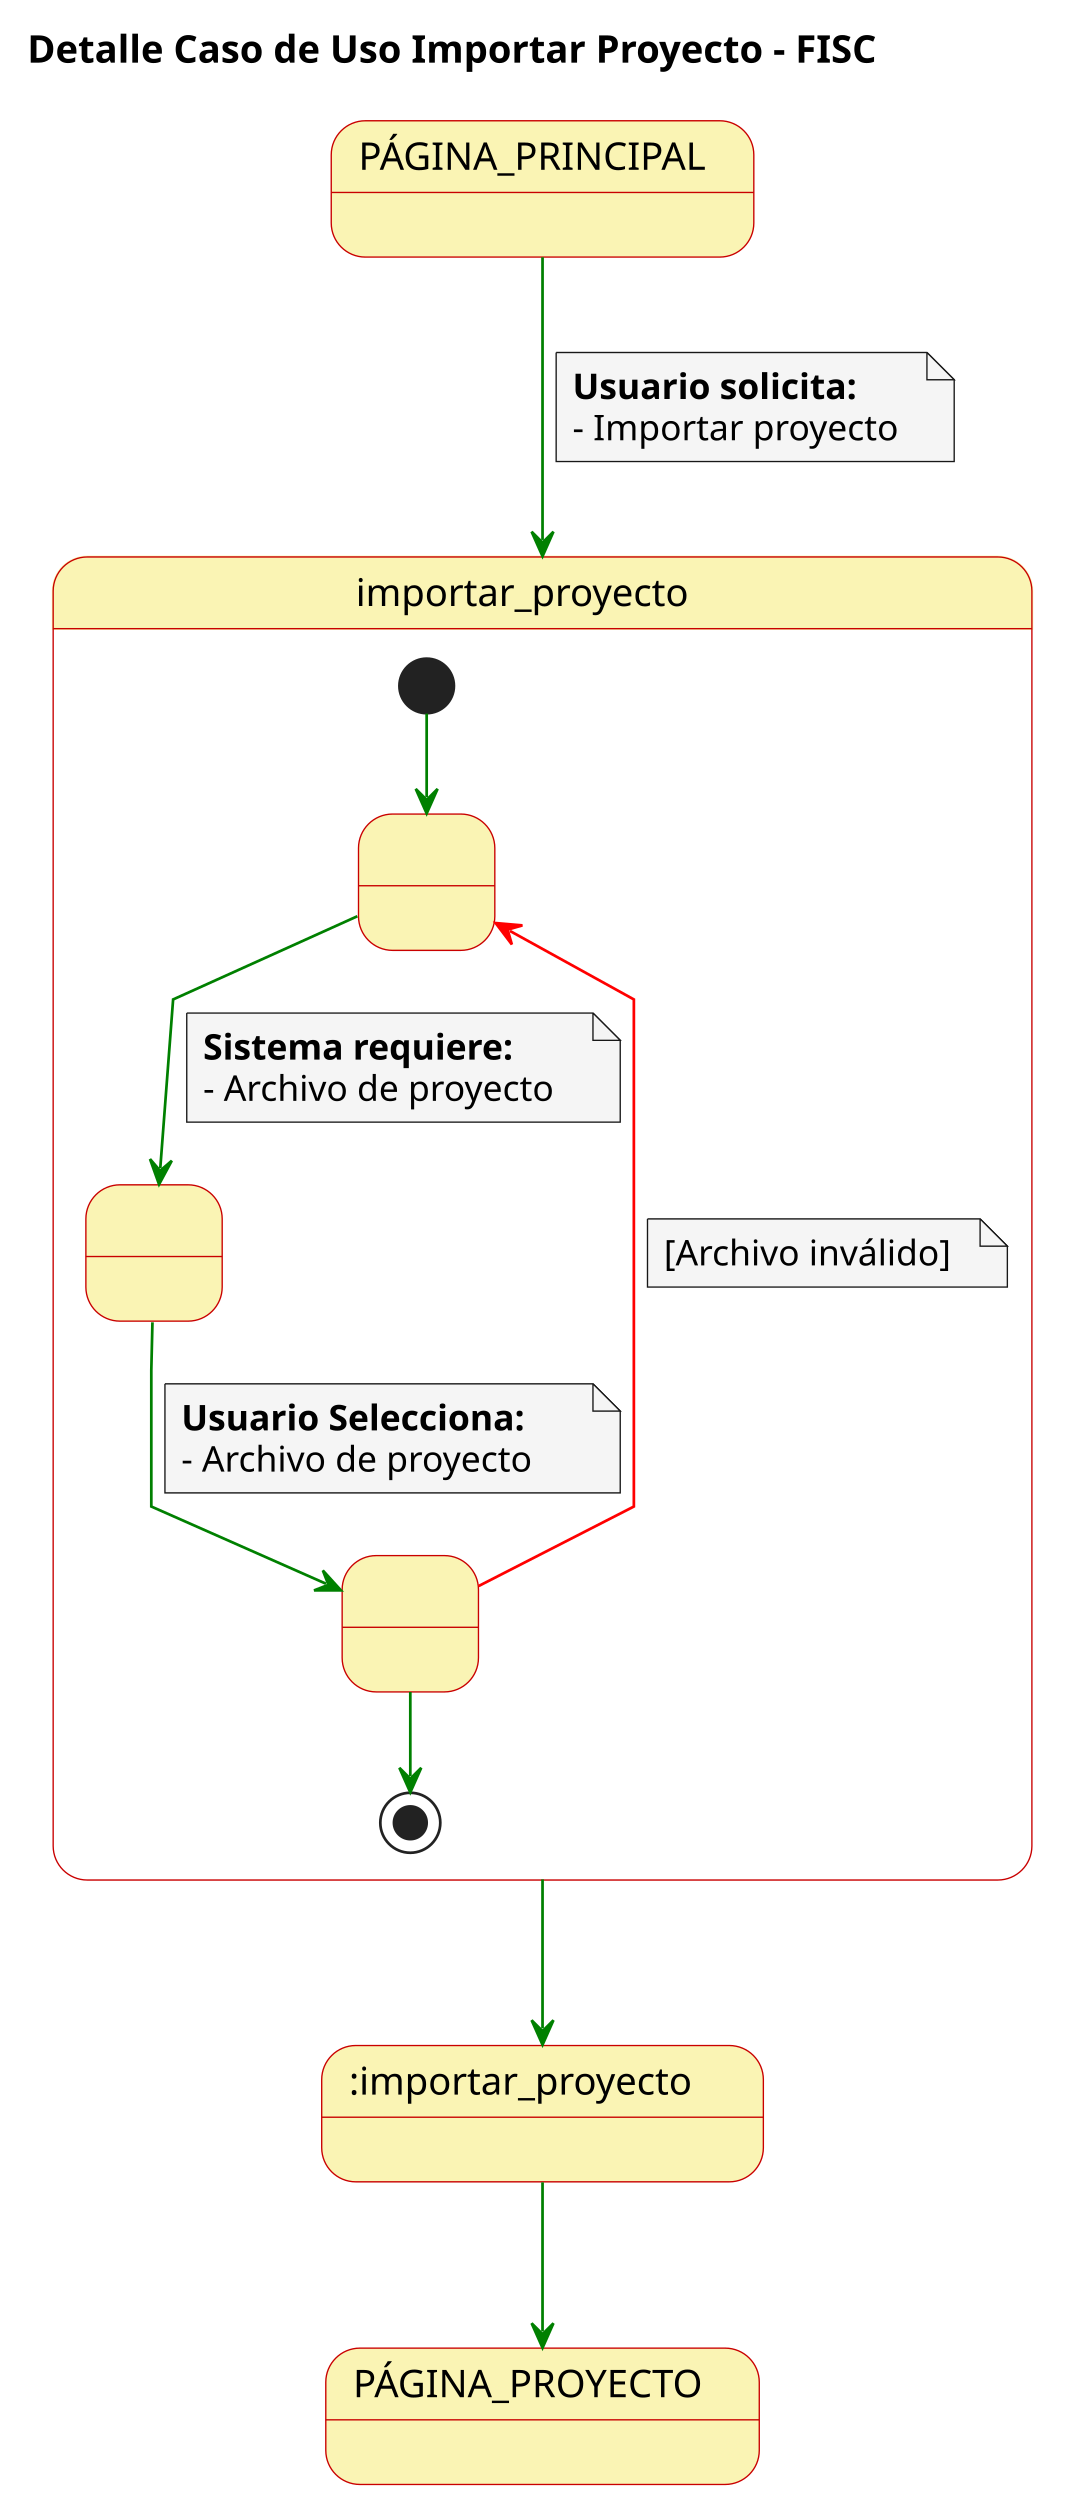
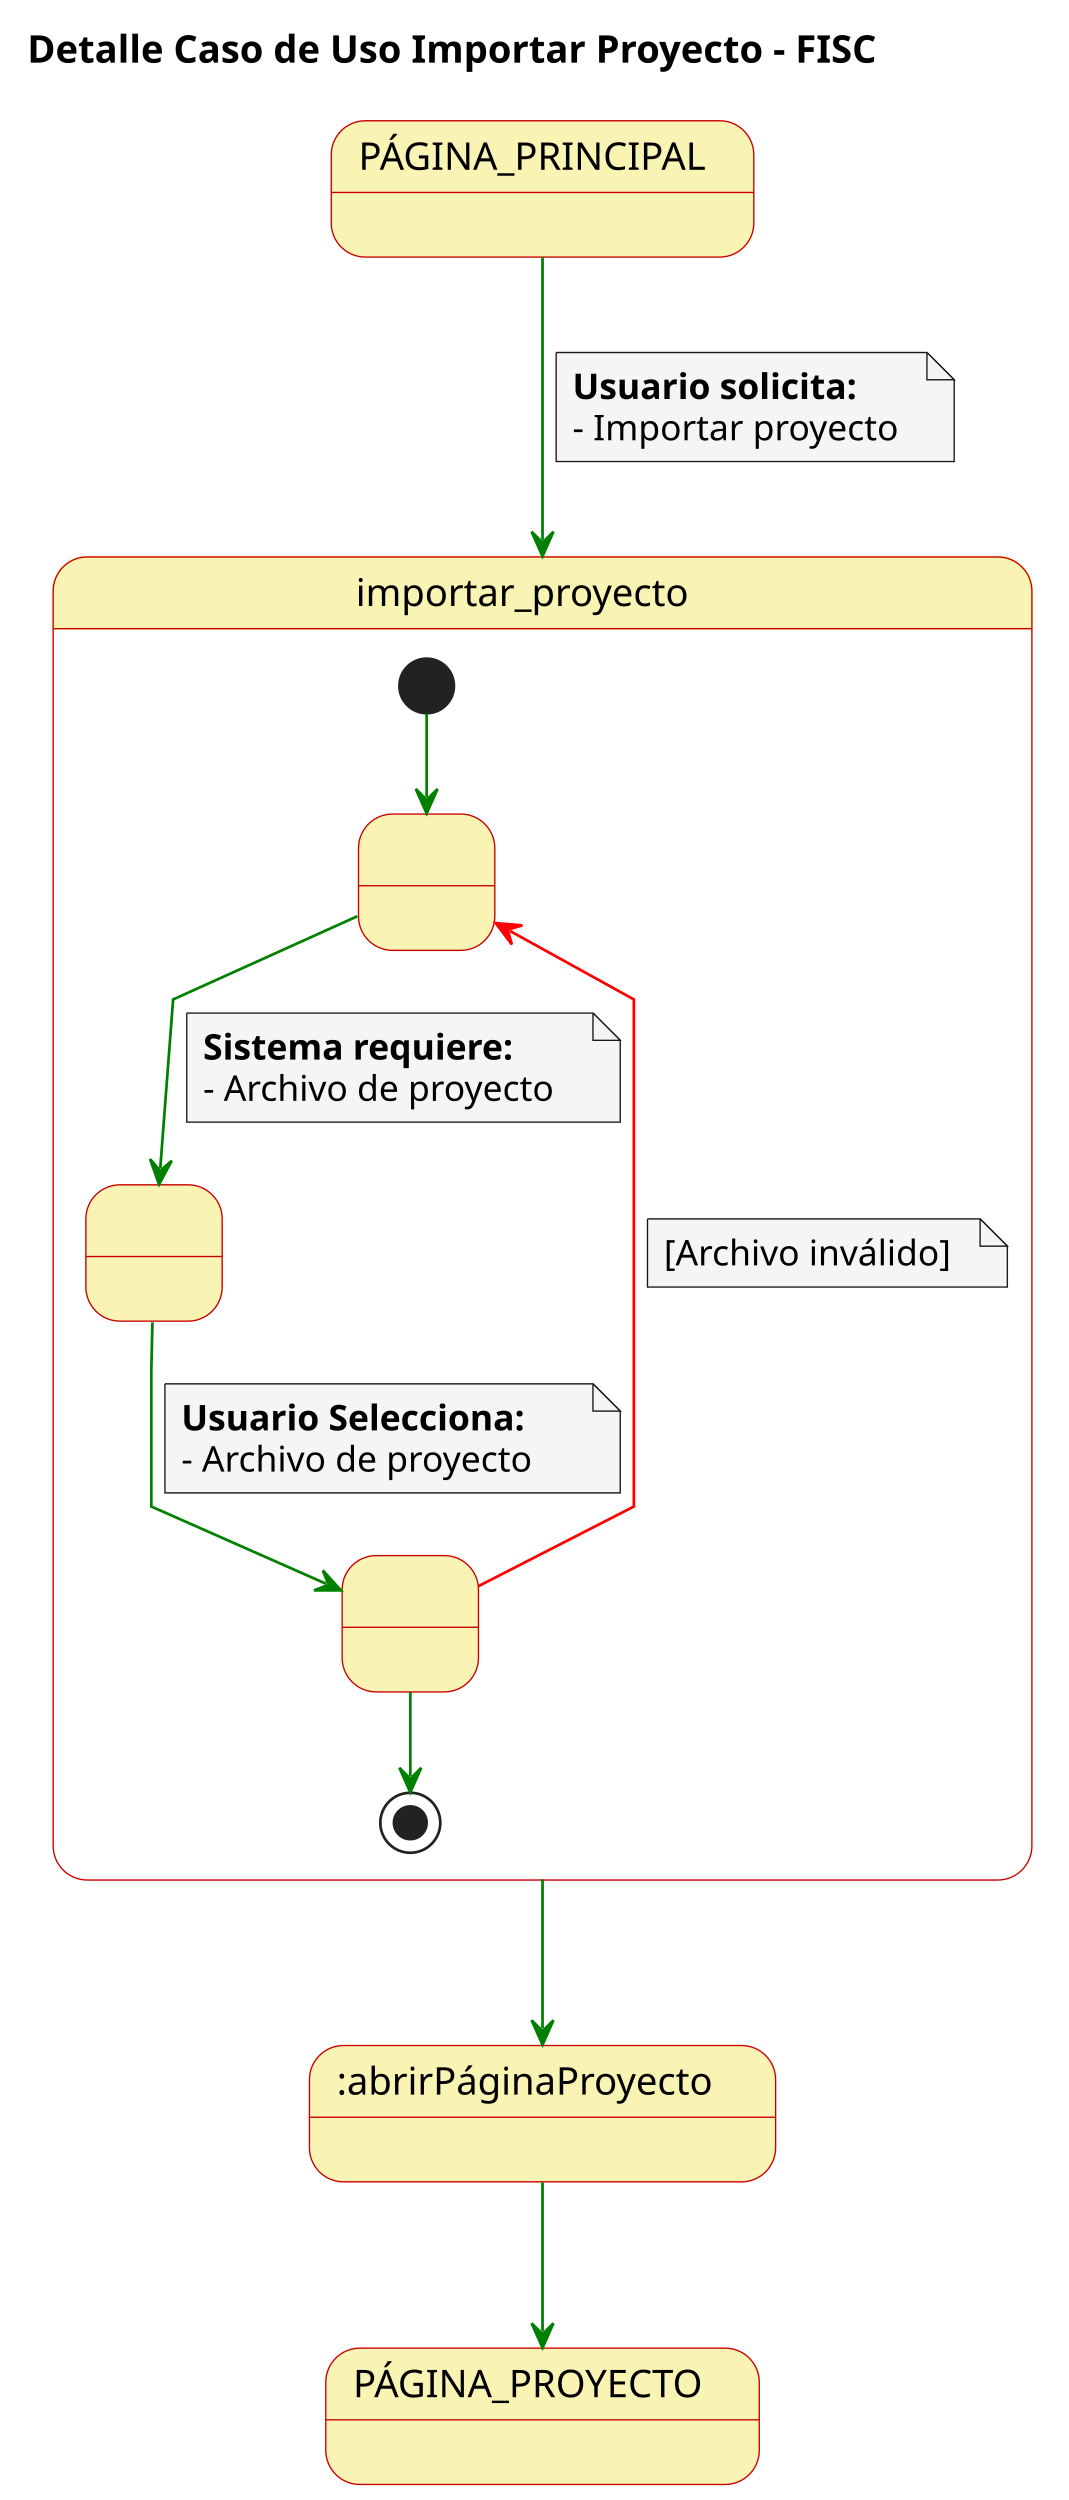
<svg xmlns="http://www.w3.org/2000/svg" contentStyleType="text/css" height="917px" preserveAspectRatio="none" style="width:392px;height:917px;background:#FFFFFF;" version="1.1" viewBox="0 0 392 917" width="392px" zoomAndPan="magnify">
  <defs />
  <g>
    <text fill="#000000" font-family="sans-serif" font-size="14" font-weight="bold" lengthAdjust="spacing" textLength="364" x="10" y="22.995">Detalle Caso de Uso Importar Proyecto - FISC</text>
    <g id="PÁGINA_PRINCIPAL">
      <rect fill="#FAF4B4" height="50" rx="12.5" ry="12.5" style="stroke:#C90000;stroke-width:0.5;" width="155" x="121.5" y="44.297" />
      <line style="stroke:#C90000;stroke-width:0.5;" x1="121.5" x2="276.5" y1="70.594" y2="70.594" />
      <text fill="#000000" font-family="sans-serif" font-size="14" lengthAdjust="spacing" textLength="135" x="131.5" y="62.292">PÁGINA_PRINCIPAL</text>
    </g>
    <path d="M32,204.297 L366,204.297 A12.5,12.5 0 0 1 378.5,216.797 L378.5,230.594 L19.5,230.594 L19.5,216.797 A12.5,12.5 0 0 1 32,204.297 " fill="#FAF4B4" style="stroke:#FAF4B4;stroke-width:1.0;" />
    <rect fill="none" height="485.297" rx="12.5" ry="12.5" style="stroke:#C90000;stroke-width:0.5;" width="359" x="19.5" y="204.297" />
    <line style="stroke:#C90000;stroke-width:0.5;" x1="19.5" x2="378.5" y1="230.594" y2="230.594" />
    <text fill="#000000" font-family="sans-serif" font-size="14" lengthAdjust="spacing" textLength="137" x="130.5" y="222.292">importar_proyecto</text>
    <g id="importar_proyecto.1">
      <rect fill="#FAF4B4" height="50" rx="12.5" ry="12.5" style="stroke:#C90000;stroke-width:0.5;" width="50" x="131.5" y="298.594" />
      <line style="stroke:#C90000;stroke-width:0.5;" x1="131.5" x2="181.5" y1="324.891" y2="324.891" />
      <text fill="#000000" font-family="sans-serif" font-size="14" lengthAdjust="spacing" textLength="4" x="154.5" y="316.589"> </text>
    </g>
    <g id="importar_proyecto.2">
      <rect fill="#FAF4B4" height="50" rx="12.5" ry="12.5" style="stroke:#C90000;stroke-width:0.5;" width="50" x="31.5" y="434.594" />
      <line style="stroke:#C90000;stroke-width:0.5;" x1="31.5" x2="81.5" y1="460.891" y2="460.891" />
      <text fill="#000000" font-family="sans-serif" font-size="14" lengthAdjust="spacing" textLength="4" x="54.5" y="452.589"> </text>
    </g>
    <g id="importar_proyecto.3">
      <rect fill="#FAF4B4" height="50" rx="12.5" ry="12.5" style="stroke:#C90000;stroke-width:0.5;" width="50" x="125.5" y="570.594" />
      <line style="stroke:#C90000;stroke-width:0.5;" x1="125.5" x2="175.5" y1="596.891" y2="596.891" />
      <text fill="#000000" font-family="sans-serif" font-size="14" lengthAdjust="spacing" textLength="4" x="148.5" y="588.589"> </text>
    </g>
    <ellipse cx="156.5" cy="251.594" fill="#222222" rx="10" ry="10" style="stroke:#222222;stroke-width:1.0;" />
    <ellipse cx="150.5" cy="668.594" fill="none" rx="11" ry="11" style="stroke:#222222;stroke-width:1.0;" />
    <ellipse cx="150.5" cy="668.594" fill="#222222" rx="6" ry="6" style="stroke:#222222;stroke-width:1.0;" />
    <g id="link_*start*importar_proyecto_1">
      <path d="M156.5,261.745 C156.5,271.01 156.5,279.735 156.5,292.378 " fill="none" id="*start*importar_proyecto-to-1" style="stroke:#008000;stroke-width:1.0;" />
      <polygon fill="#008000" points="156.5,298.378,160.5,289.378,156.5,293.378,152.5,289.378,156.5,298.378" style="stroke:#008000;stroke-width:1.0;" />
    </g>
    <g id="link_1_2">
      <path d="M131.087,336.071 C103.552,348.506 63.5,366.594 63.5,366.594 C63.5,366.594 60.868,401.181 58.794,428.439 " fill="none" id="1-to-2" style="stroke:#008000;stroke-width:1.0;" />
      <polygon fill="#008000" points="58.339,434.422,63.011,425.751,58.718,429.436,55.033,425.144,58.339,434.422" style="stroke:#008000;stroke-width:1.0;" />
      <path d="M68.5,371.594 L68.5,411.594 L227.5,411.594 L227.5,381.594 L217.5,371.594 L68.5,371.594 " fill="#F5F5F5" style="stroke:#181818;stroke-width:0.5;" />
      <path d="M217.5,371.594 L217.5,381.594 L227.5,381.594 L217.5,371.594 " fill="#F5F5F5" style="stroke:#181818;stroke-width:0.5;" />
      <text fill="#000000" font-family="sans-serif" font-size="13" font-weight="bold" lengthAdjust="spacing" textLength="134" x="74.5" y="388.661">Sistema requiere:</text>
      <text fill="#000000" font-family="sans-serif" font-size="13" lengthAdjust="spacing" textLength="138" x="74.5" y="403.793">- Archivo de proyecto</text>
    </g>
    <g id="link_2_3">
      <path d="M55.918,485.026 C55.698,494.265 55.5,502.594 55.5,502.594 C55.5,502.594 55.5,552.594 55.5,552.594 C55.5,552.594 91.414,568.472 119.554,580.913 " fill="none" id="2-to-3" style="stroke:#008000;stroke-width:1.0;" />
      <polygon fill="#008000" points="125.042,583.338,118.428,576.041,120.469,581.317,115.193,583.358,125.042,583.338" style="stroke:#008000;stroke-width:1.0;" />
      <path d="M60.5,507.594 L60.5,547.594 L227.5,547.594 L227.5,517.594 L217.5,507.594 L60.5,507.594 " fill="#F5F5F5" style="stroke:#181818;stroke-width:0.5;" />
      <path d="M217.5,507.594 L217.5,517.594 L227.5,517.594 L217.5,507.594 " fill="#F5F5F5" style="stroke:#181818;stroke-width:0.5;" />
      <text fill="#000000" font-family="sans-serif" font-size="13" font-weight="bold" lengthAdjust="spacing" textLength="146" x="66.5" y="524.661">Usuario Selecciona:</text>
      <text fill="#000000" font-family="sans-serif" font-size="13" lengthAdjust="spacing" textLength="138" x="66.5" y="539.793">- Archivo de proyecto</text>
    </g>
    <g id="link_3_1">
      <path d="M175.548,581.764 C199.663,569.413 232.5,552.594 232.5,552.594 C232.5,552.594 232.5,366.594 232.5,366.594 C232.5,366.594 209.166,353.699 187.058,341.481 " fill="none" id="3-to-1" style="stroke:#FF0000;stroke-width:1.0;" />
      <polygon fill="#FF0000" points="181.807,338.579,187.749,346.433,186.183,340.997,191.619,339.431,181.807,338.579" style="stroke:#FF0000;stroke-width:1.0;" />
      <path d="M237.5,447.094 L237.5,472.094 L369.5,472.094 L369.5,457.094 L359.5,447.094 L237.5,447.094 " fill="#F5F5F5" style="stroke:#181818;stroke-width:0.5;" />
      <path d="M359.5,447.094 L359.5,457.094 L369.5,457.094 L359.5,447.094 " fill="#F5F5F5" style="stroke:#181818;stroke-width:0.5;" />
      <text fill="#000000" font-family="sans-serif" font-size="13" lengthAdjust="spacing" textLength="111" x="243.5" y="464.161">[Archivo inválido]</text>
    </g>
    <g id="link_3_*end*importar_proyecto">
      <path d="M150.5,620.631 C150.5,633.183 150.5,641.876 150.5,651.44 " fill="none" id="3-to-*end*importar_proyecto" style="stroke:#008000;stroke-width:1.0;" />
      <polygon fill="#008000" points="150.5,657.44,154.5,648.44,150.5,652.44,146.5,648.44,150.5,657.44" style="stroke:#008000;stroke-width:1.0;" />
    </g>
-     <g id=":importar_proyecto">
-       <rect fill="#FAF4B4" height="50" rx="12.5" ry="12.5" style="stroke:#C90000;stroke-width:0.5;" width="162" x="118" y="750.297" />
-       <line style="stroke:#C90000;stroke-width:0.5;" x1="118" x2="280" y1="776.594" y2="776.594" />
-       <text fill="#000000" font-family="sans-serif" font-size="14" lengthAdjust="spacing" textLength="142" x="128" y="768.292">:importar_proyecto</text>
+     <g id=":abrirPáginaProyecto">
+       <rect fill="#FAF4B4" height="50" rx="12.5" ry="12.5" style="stroke:#C90000;stroke-width:0.5;" width="171" x="113.5" y="750.297" />
+       <line style="stroke:#C90000;stroke-width:0.5;" x1="113.5" x2="284.5" y1="776.594" y2="776.594" />
+       <text fill="#000000" font-family="sans-serif" font-size="14" lengthAdjust="spacing" textLength="151" x="123.5" y="768.292">:abrirPáginaProyecto</text>
    </g>
    <g id="PÁGINA_PROYECTO">
      <rect fill="#FAF4B4" height="50" rx="12.5" ry="12.5" style="stroke:#C90000;stroke-width:0.5;" width="159" x="119.5" y="861.297" />
      <line style="stroke:#C90000;stroke-width:0.5;" x1="119.5" x2="278.5" y1="887.594" y2="887.594" />
      <text fill="#000000" font-family="sans-serif" font-size="14" lengthAdjust="spacing" textLength="139" x="129.5" y="879.292">PÁGINA_PROYECTO</text>
    </g>
    <g id="link_PÁGINA_PRINCIPAL_importar_proyecto">
      <path d="M199,94.357 C199,118.719 199,153.124 199,198.036 " fill="none" id="PÁGINA_PRINCIPAL-to-importar_proyecto" style="stroke:#008000;stroke-width:1.0;" />
      <polygon fill="#008000" points="199,204.036,203,195.036,199,199.036,195,195.036,199,204.036" style="stroke:#008000;stroke-width:1.0;" />
      <path d="M204,129.297 L204,169.297 L350,169.297 L350,139.297 L340,129.297 L204,129.297 " fill="#F5F5F5" style="stroke:#181818;stroke-width:0.5;" />
      <path d="M340,129.297 L340,139.297 L350,139.297 L340,129.297 " fill="#F5F5F5" style="stroke:#181818;stroke-width:0.5;" />
      <text fill="#000000" font-family="sans-serif" font-size="13" font-weight="bold" lengthAdjust="spacing" textLength="122" x="210" y="146.364">Usuario solicita:</text>
      <text fill="#000000" font-family="sans-serif" font-size="13" lengthAdjust="spacing" textLength="125" x="210" y="161.497">- Importar proyecto</text>
    </g>
-     <g id="link_importar_proyecto_:importar_proyecto">
-       <path d="M199,689.365 C199,713.621 199,728.854 199,744.023 " fill="none" id="importar_proyecto-to-:importar_proyecto" style="stroke:#008000;stroke-width:1.0;" />
+     <g id="link_importar_proyecto_:abrirPáginaProyecto">
+       <path d="M199,689.365 C199,713.621 199,728.854 199,744.023 " fill="none" id="importar_proyecto-to-:abrirPáginaProyecto" style="stroke:#008000;stroke-width:1.0;" />
      <polygon fill="#008000" points="199,750.023,203,741.023,199,745.023,195,741.023,199,750.023" style="stroke:#008000;stroke-width:1.0;" />
    </g>
-     <g id="link_:importar_proyecto_PÁGINA_PROYECTO">
-       <path d="M199,800.488 C199,818.551 199,837.127 199,855.174 " fill="none" id=":importar_proyecto-to-PÁGINA_PROYECTO" style="stroke:#008000;stroke-width:1.0;" />
+     <g id="link_:abrirPáginaProyecto_PÁGINA_PROYECTO">
+       <path d="M199,800.488 C199,818.551 199,837.127 199,855.174 " fill="none" id=":abrirPáginaProyecto-to-PÁGINA_PROYECTO" style="stroke:#008000;stroke-width:1.0;" />
      <polygon fill="#008000" points="199,861.174,203,852.174,199,856.174,195,852.174,199,861.174" style="stroke:#008000;stroke-width:1.0;" />
    </g>
  </g>
</svg>
